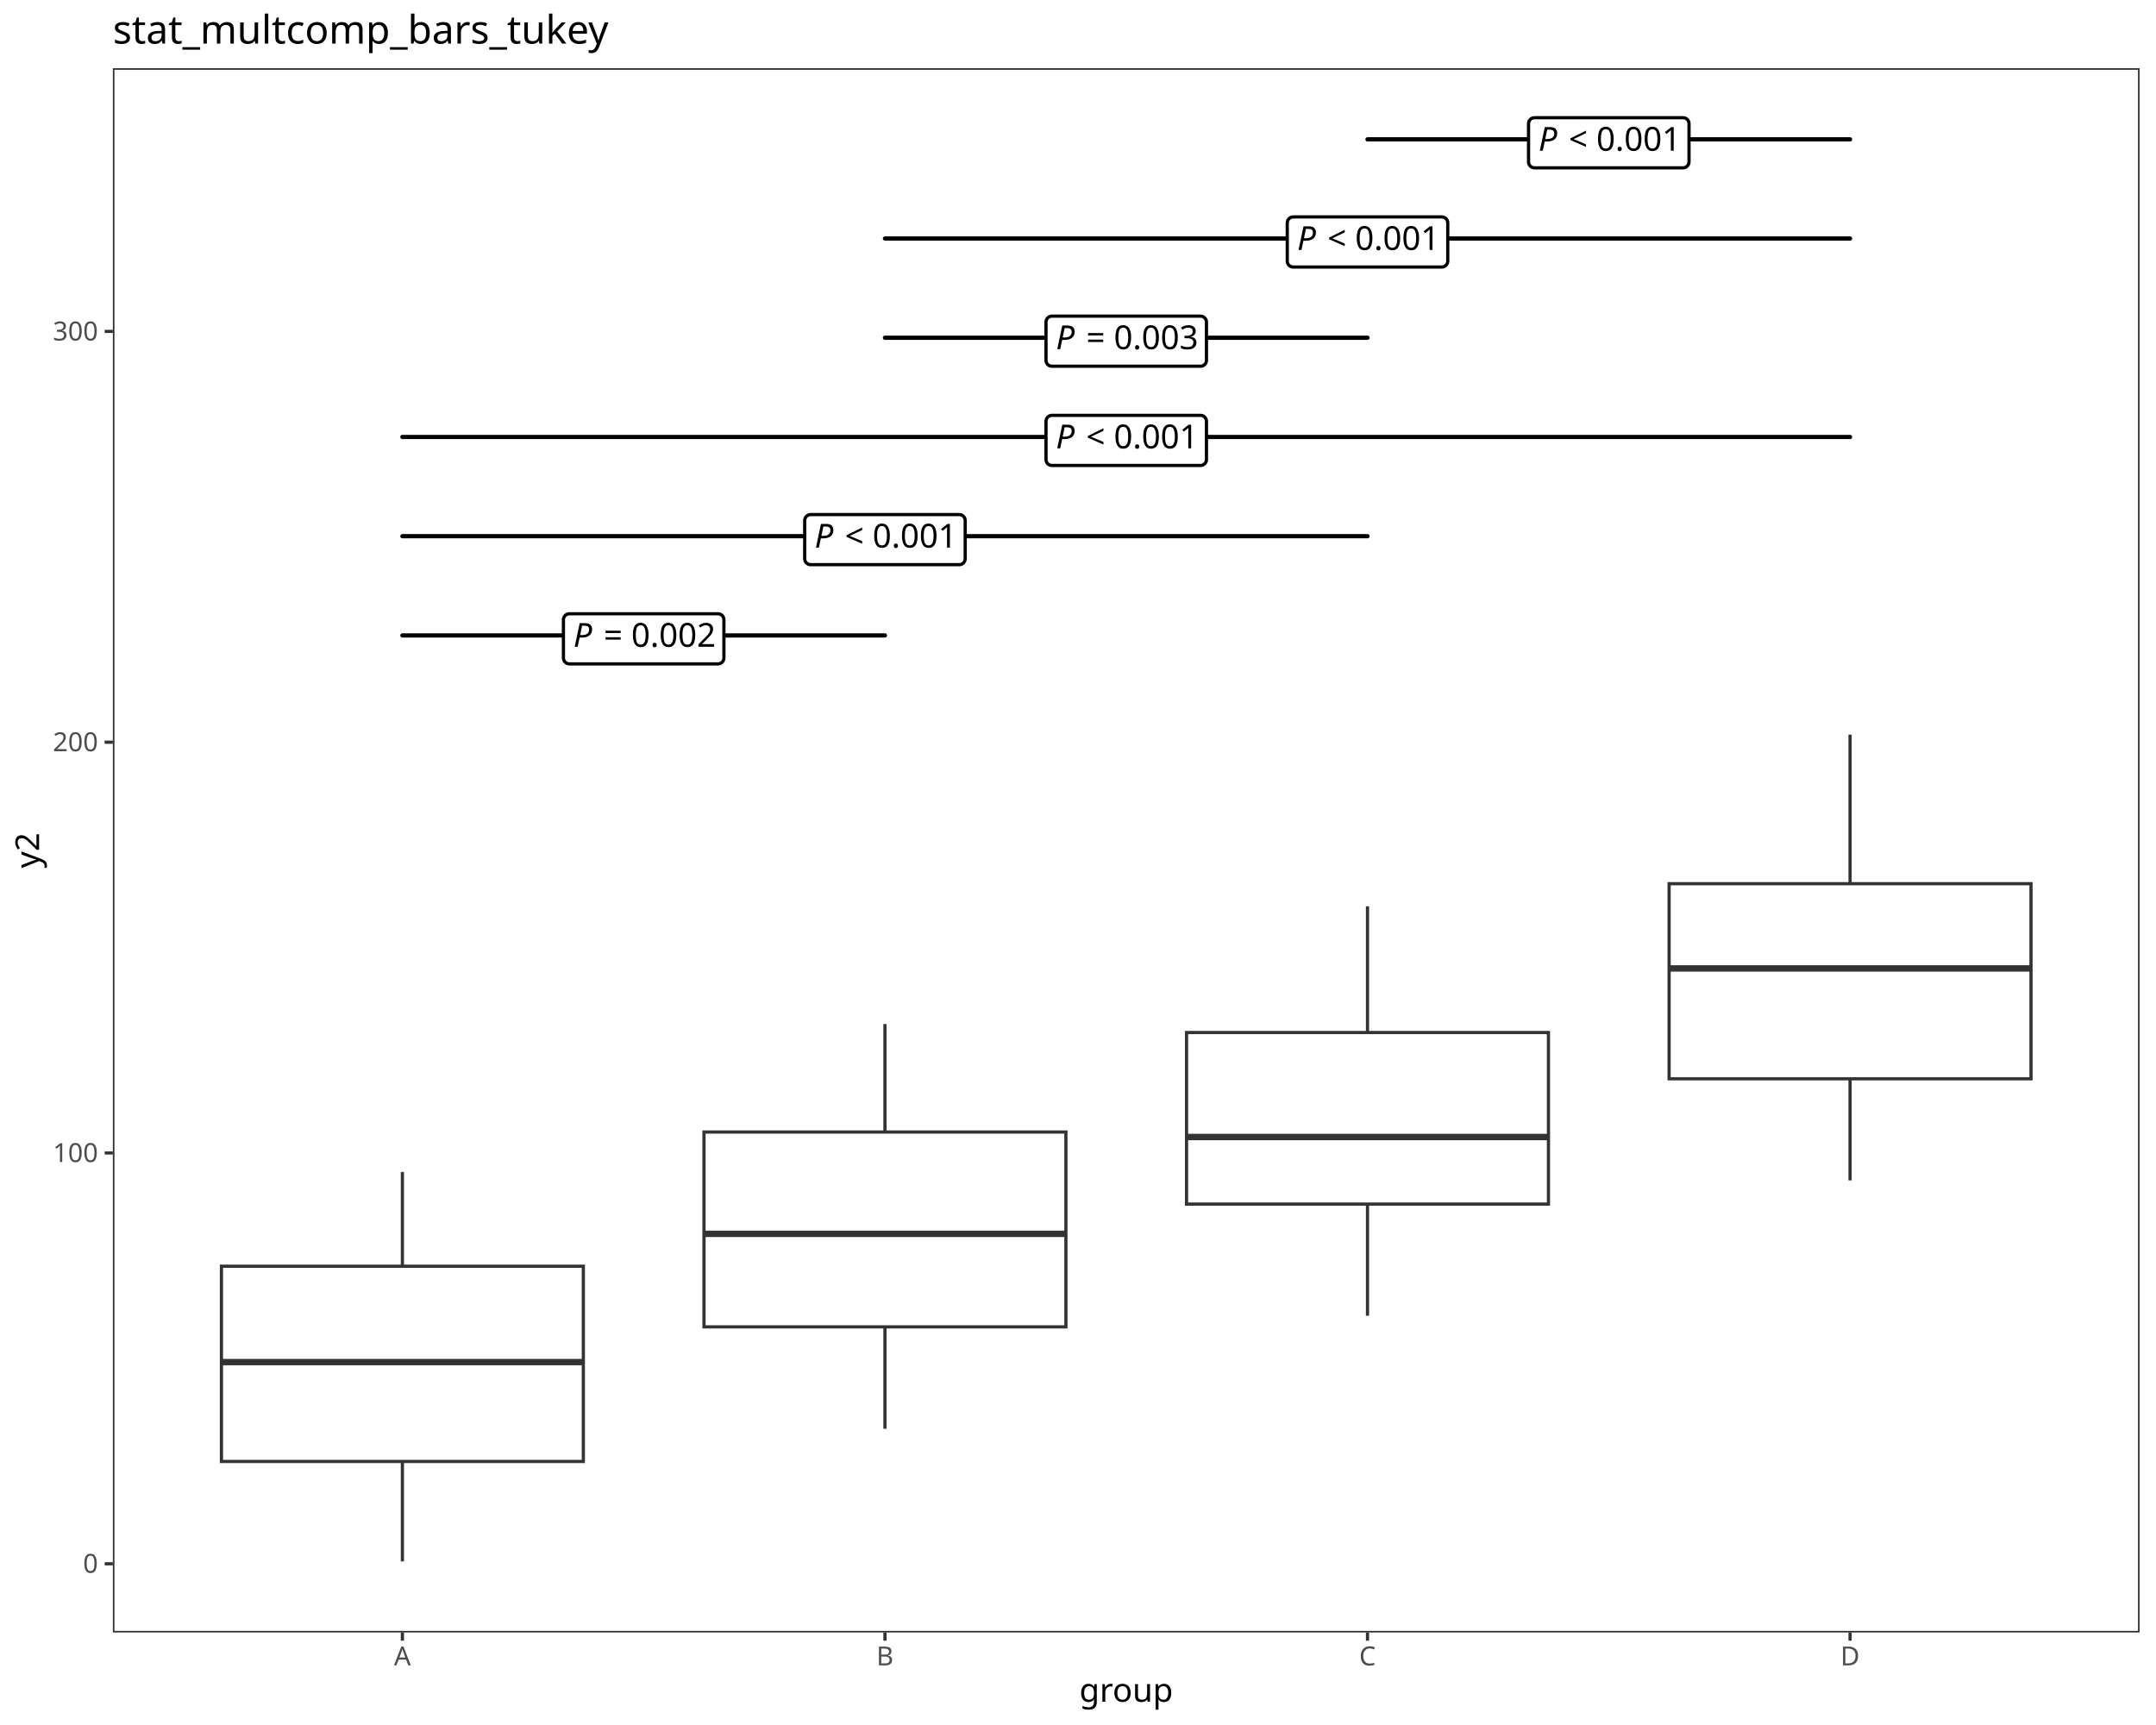
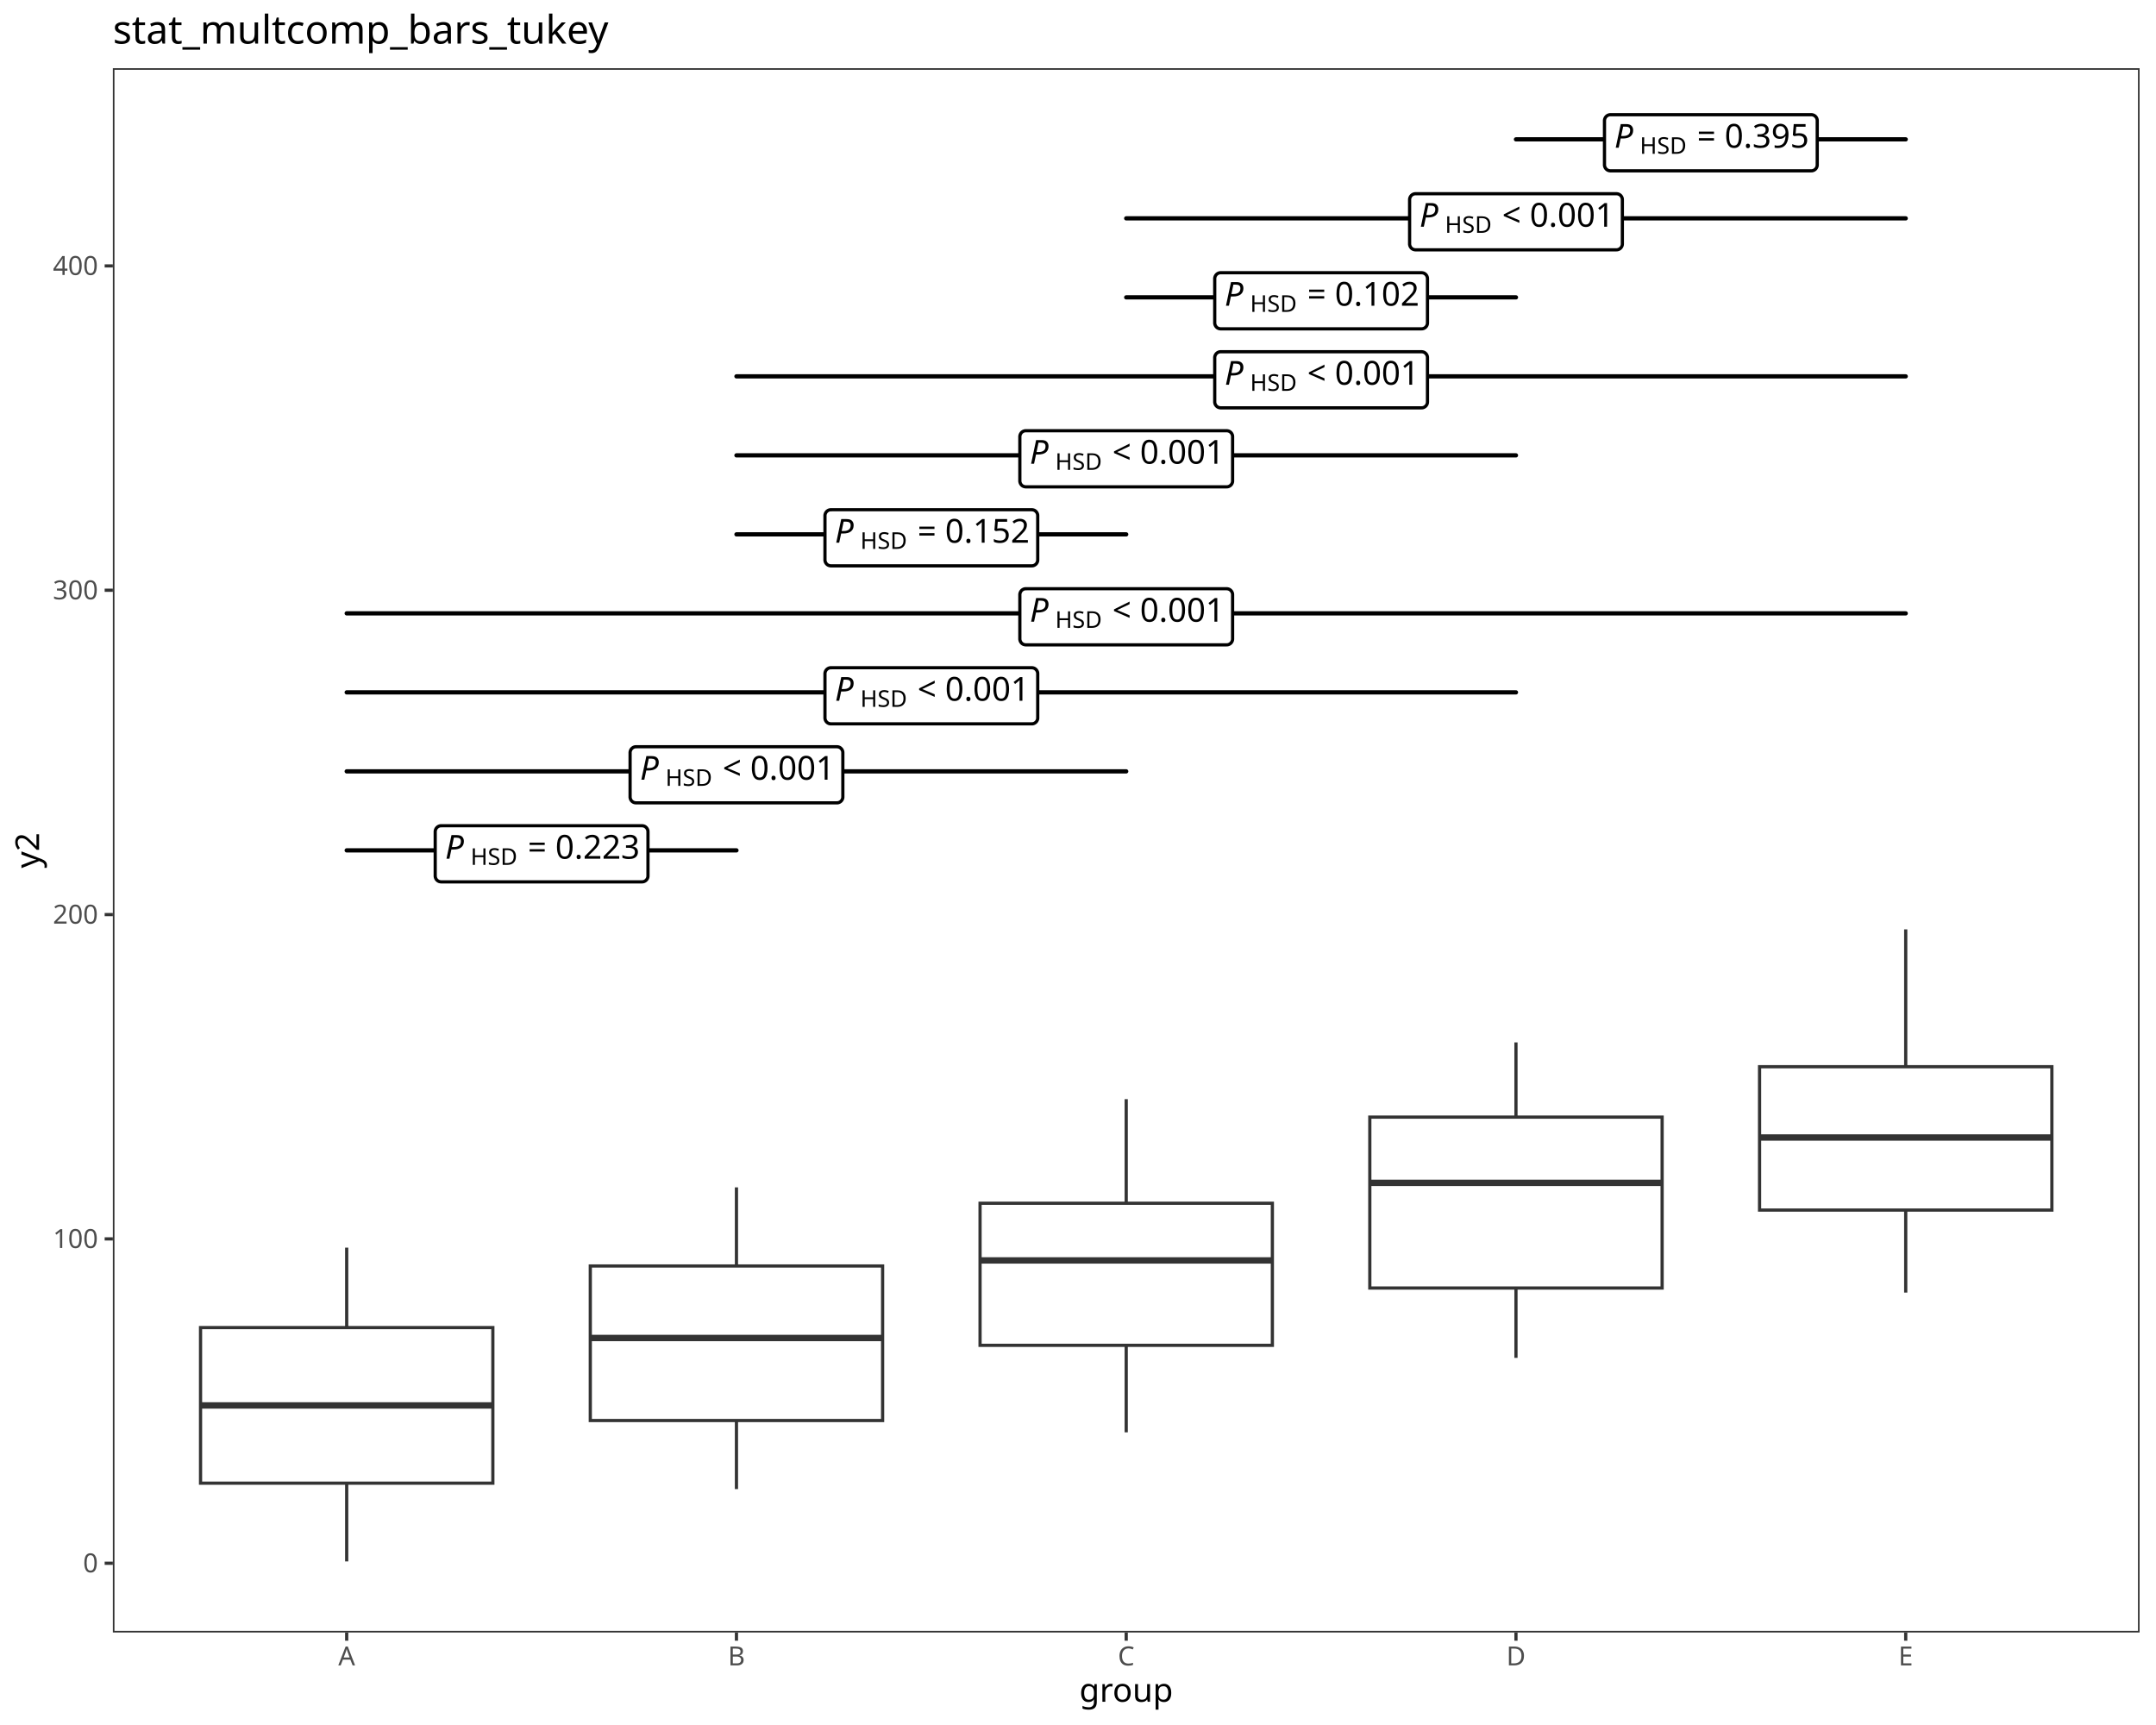
<svg xmlns="http://www.w3.org/2000/svg" class="svglite" data-engine-version="2.0" width="720.00pt" height="576.00pt" viewBox="0 0 720.00 576.00">
  <defs>
    <style type="text/css">
    .svglite line, .svglite polyline, .svglite polygon, .svglite path, .svglite rect, .svglite circle {
      fill: none;
      stroke: #000000;
      stroke-linecap: round;
      stroke-linejoin: round;
      stroke-miterlimit: 10.00;
    }
  </style>
  </defs>
  <rect width="100%" height="100%" style="stroke: none; fill: #FFFFFF;" />
  <defs>
    <clipPath id="cpMC4wMHw3MjAuMDB8MC4wMHw1NzYuMDA=">
      <rect x="0.00" y="0.00" width="720.00" height="576.00" />
    </clipPath>
  </defs>
  <g clip-path="url(#cpMC4wMHw3MjAuMDB8MC4wMHw1NzYuMDA=)">
    <rect x="0.00" y="0.00" width="720.00" height="576.00" style="stroke-width: 1.07; stroke: #FFFFFF; fill: #FFFFFF;" />
  </g>
  <defs>
    <clipPath id="cpMzcuNjl8NzE0LjUyfDIyLjc4fDU0NS4xMQ==">
      <rect x="37.69" y="22.78" width="676.83" height="522.33" />
    </clipPath>
  </defs>
  <g clip-path="url(#cpMzcuNjl8NzE0LjUyfDIyLjc4fDU0NS4xMQ==)">
    <rect x="37.69" y="22.78" width="676.83" height="522.33" style="stroke-width: 1.07; stroke: none; fill: #FFFFFF;" />
-     <line x1="134.38" y1="422.81" x2="134.38" y2="391.33" style="stroke-width: 1.07; stroke: #333333; stroke-linecap: butt;" />
-     <line x1="134.38" y1="488.00" x2="134.38" y2="521.37" style="stroke-width: 1.07; stroke: #333333; stroke-linecap: butt;" />
-     <polygon points="73.95,422.81 73.95,488.00 194.81,488.00 194.81,422.81 73.95,422.81 " style="stroke-width: 1.07; stroke: #333333; stroke-linecap: butt; stroke-linejoin: miter; fill: #FFFFFF;" />
-     <line x1="73.95" y1="454.82" x2="194.81" y2="454.82" style="stroke-width: 2.13; stroke: #333333; stroke-linecap: butt; stroke-linejoin: miter;" />
-     <line x1="295.53" y1="378.00" x2="295.53" y2="341.94" style="stroke-width: 1.07; stroke: #333333; stroke-linecap: butt;" />
-     <line x1="295.53" y1="443.06" x2="295.53" y2="477.08" style="stroke-width: 1.07; stroke: #333333; stroke-linecap: butt;" />
-     <polygon points="235.10,378.00 235.10,443.06 355.96,443.06 355.96,378.00 235.10,378.00 " style="stroke-width: 1.07; stroke: #333333; stroke-linecap: butt; stroke-linejoin: miter; fill: #FFFFFF;" />
-     <line x1="235.10" y1="412.00" x2="355.96" y2="412.00" style="stroke-width: 2.13; stroke: #333333; stroke-linecap: butt; stroke-linejoin: miter;" />
-     <line x1="456.68" y1="344.77" x2="456.68" y2="302.63" style="stroke-width: 1.07; stroke: #333333; stroke-linecap: butt;" />
-     <line x1="456.68" y1="402.06" x2="456.68" y2="439.35" style="stroke-width: 1.07; stroke: #333333; stroke-linecap: butt;" />
-     <polygon points="396.25,344.77 396.25,402.06 517.11,402.06 517.11,344.77 396.25,344.77 " style="stroke-width: 1.07; stroke: #333333; stroke-linecap: butt; stroke-linejoin: miter; fill: #FFFFFF;" />
-     <line x1="396.25" y1="379.66" x2="517.11" y2="379.66" style="stroke-width: 2.13; stroke: #333333; stroke-linecap: butt; stroke-linejoin: miter;" />
-     <line x1="617.83" y1="295.08" x2="617.83" y2="245.30" style="stroke-width: 1.07; stroke: #333333; stroke-linecap: butt;" />
-     <line x1="617.83" y1="360.22" x2="617.83" y2="394.15" style="stroke-width: 1.07; stroke: #333333; stroke-linecap: butt;" />
-     <polygon points="557.40,295.08 557.40,360.22 678.26,360.22 678.26,295.08 557.40,295.08 " style="stroke-width: 1.07; stroke: #333333; stroke-linecap: butt; stroke-linejoin: miter; fill: #FFFFFF;" />
-     <line x1="557.40" y1="323.37" x2="678.26" y2="323.37" style="stroke-width: 2.13; stroke: #333333; stroke-linecap: butt; stroke-linejoin: miter;" />
-     <line x1="134.38" y1="212.17" x2="295.53" y2="212.17" style="stroke-width: 1.42;" />
-     <polygon points="190.14,221.68 239.76,221.68 239.68,221.68 240.00,221.67 240.32,221.60 240.62,221.49 240.89,221.33 241.14,221.13 241.35,220.89 241.52,220.62 241.65,220.32 241.72,220.01 241.75,219.69 241.75,219.69 241.75,206.94 241.75,206.94 241.72,206.62 241.65,206.31 241.52,206.01 241.35,205.74 241.14,205.50 240.89,205.30 240.62,205.14 240.32,205.03 240.00,204.96 239.76,204.95 190.14,204.95 190.38,204.96 190.06,204.95 189.75,204.99 189.44,205.08 189.15,205.22 188.89,205.40 188.66,205.62 188.46,205.87 188.32,206.16 188.21,206.46 188.16,206.78 188.16,206.94 188.16,219.69 188.16,219.53 188.16,219.85 188.21,220.17 188.32,220.47 188.46,220.76 188.66,221.01 188.89,221.23 189.15,221.41 189.44,221.55 189.75,221.64 190.06,221.68 " style="stroke-width: 1.07; fill: #FFFFFF;" />
-     <text x="191.47" y="215.97" style="font-size: 11.04px; font-style: italic; font-family: sans;" textLength="7.37px" lengthAdjust="spacingAndGlyphs">P</text>
-     <text x="198.83" y="215.97" style="font-size: 11.04px; font-family: sans;" textLength="2.76px" lengthAdjust="spacingAndGlyphs"> </text>
-     <text x="201.60" y="215.97" style="font-size: 11.04px; font-family: sans;" textLength="6.45px" lengthAdjust="spacingAndGlyphs">=</text>
-     <text x="208.05" y="215.97" style="font-size: 11.04px; font-family: sans;" textLength="2.76px" lengthAdjust="spacingAndGlyphs"> </text>
-     <text x="210.81" y="215.97" style="font-size: 11.04px; font-family: sans;" textLength="27.63px" lengthAdjust="spacingAndGlyphs">0.002</text>
-     <line x1="134.38" y1="179.04" x2="456.68" y2="179.04" style="stroke-width: 1.42;" />
-     <polygon points="270.72,188.55 320.34,188.55 320.26,188.55 320.58,188.54 320.89,188.47 321.19,188.36 321.47,188.20 321.72,188.00 321.93,187.76 322.10,187.49 322.22,187.19 322.30,186.88 322.33,186.57 322.33,186.57 322.33,173.81 322.33,173.81 322.30,173.49 322.22,173.18 322.10,172.88 321.93,172.61 321.72,172.37 321.47,172.17 321.19,172.01 320.89,171.90 320.58,171.83 320.34,171.82 270.72,171.82 270.96,171.83 270.64,171.82 270.32,171.86 270.01,171.95 269.73,172.09 269.46,172.27 269.23,172.49 269.04,172.75 268.89,173.03 268.79,173.33 268.74,173.65 268.73,173.81 268.73,186.57 268.74,186.41 268.74,186.72 268.79,187.04 268.89,187.34 269.04,187.63 269.23,187.88 269.46,188.10 269.73,188.29 270.01,188.42 270.32,188.51 270.64,188.55 " style="stroke-width: 1.07; fill: #FFFFFF;" />
-     <text x="272.04" y="182.84" style="font-size: 11.04px; font-style: italic; font-family: sans;" textLength="7.37px" lengthAdjust="spacingAndGlyphs">P</text>
-     <text x="279.41" y="182.84" style="font-size: 11.04px; font-family: sans;" textLength="2.76px" lengthAdjust="spacingAndGlyphs"> </text>
-     <text x="282.17" y="182.84" style="font-size: 11.04px; font-family: sans;" textLength="6.45px" lengthAdjust="spacingAndGlyphs">&lt;</text>
-     <text x="288.62" y="182.84" style="font-size: 11.04px; font-family: sans;" textLength="2.76px" lengthAdjust="spacingAndGlyphs"> </text>
-     <text x="291.39" y="182.84" style="font-size: 11.04px; font-family: sans;" textLength="27.63px" lengthAdjust="spacingAndGlyphs">0.001</text>
-     <line x1="134.38" y1="145.91" x2="617.83" y2="145.91" style="stroke-width: 1.42;" />
-     <polygon points="351.29,155.42 400.91,155.42 400.83,155.42 401.15,155.41 401.47,155.35 401.77,155.23 402.04,155.07 402.29,154.87 402.50,154.63 402.67,154.36 402.80,154.07 402.88,153.76 402.90,153.44 402.90,153.44 402.90,140.68 402.90,140.68 402.88,140.36 402.80,140.05 402.67,139.76 402.50,139.49 402.29,139.25 402.04,139.04 401.77,138.88 401.47,138.77 401.15,138.71 400.91,138.69 351.29,138.69 351.53,138.71 351.21,138.69 350.90,138.73 350.59,138.82 350.30,138.96 350.04,139.14 349.81,139.36 349.62,139.62 349.47,139.90 349.37,140.20 349.31,140.52 349.31,140.68 349.31,153.44 349.31,153.28 349.31,153.60 349.37,153.91 349.47,154.22 349.62,154.50 349.81,154.75 350.04,154.98 350.30,155.16 350.59,155.29 350.90,155.38 351.21,155.42 " style="stroke-width: 1.07; fill: #FFFFFF;" />
-     <text x="352.62" y="149.71" style="font-size: 11.04px; font-style: italic; font-family: sans;" textLength="7.37px" lengthAdjust="spacingAndGlyphs">P</text>
-     <text x="359.99" y="149.71" style="font-size: 11.04px; font-family: sans;" textLength="2.76px" lengthAdjust="spacingAndGlyphs"> </text>
-     <text x="362.75" y="149.71" style="font-size: 11.04px; font-family: sans;" textLength="6.45px" lengthAdjust="spacingAndGlyphs">&lt;</text>
-     <text x="369.20" y="149.71" style="font-size: 11.04px; font-family: sans;" textLength="2.76px" lengthAdjust="spacingAndGlyphs"> </text>
-     <text x="371.96" y="149.71" style="font-size: 11.04px; font-family: sans;" textLength="27.63px" lengthAdjust="spacingAndGlyphs">0.001</text>
-     <line x1="295.53" y1="112.78" x2="456.68" y2="112.78" style="stroke-width: 1.42;" />
-     <polygon points="351.29,122.29 400.91,122.29 400.83,122.29 401.15,122.28 401.47,122.22 401.77,122.10 402.04,121.94 402.29,121.74 402.50,121.50 402.67,121.23 402.80,120.94 402.88,120.63 402.90,120.31 402.90,120.31 402.90,107.55 402.90,107.55 402.88,107.23 402.80,106.92 402.67,106.63 402.50,106.36 402.29,106.12 402.04,105.91 401.77,105.75 401.47,105.64 401.15,105.58 400.91,105.56 351.29,105.56 351.53,105.58 351.21,105.56 350.90,105.60 350.59,105.69 350.30,105.83 350.04,106.01 349.81,106.23 349.62,106.49 349.47,106.77 349.37,107.07 349.31,107.39 349.31,107.55 349.31,120.31 349.31,120.15 349.31,120.47 349.37,120.78 349.47,121.09 349.62,121.37 349.81,121.63 350.04,121.85 350.30,122.03 350.59,122.17 350.90,122.25 351.21,122.29 " style="stroke-width: 1.07; fill: #FFFFFF;" />
-     <text x="352.62" y="116.59" style="font-size: 11.04px; font-style: italic; font-family: sans;" textLength="7.37px" lengthAdjust="spacingAndGlyphs">P</text>
-     <text x="359.99" y="116.59" style="font-size: 11.04px; font-family: sans;" textLength="2.76px" lengthAdjust="spacingAndGlyphs"> </text>
-     <text x="362.75" y="116.59" style="font-size: 11.04px; font-family: sans;" textLength="6.45px" lengthAdjust="spacingAndGlyphs">=</text>
-     <text x="369.20" y="116.59" style="font-size: 11.04px; font-family: sans;" textLength="2.76px" lengthAdjust="spacingAndGlyphs"> </text>
-     <text x="371.96" y="116.59" style="font-size: 11.04px; font-family: sans;" textLength="27.63px" lengthAdjust="spacingAndGlyphs">0.003</text>
-     <line x1="295.53" y1="79.65" x2="617.83" y2="79.65" style="stroke-width: 1.42;" />
-     <polygon points="431.87,89.17 481.49,89.17 481.41,89.16 481.73,89.15 482.04,89.09 482.34,88.97 482.62,88.81 482.87,88.61 483.08,88.37 483.25,88.10 483.37,87.81 483.45,87.50 483.48,87.18 483.48,87.18 483.48,74.42 483.48,74.42 483.45,74.10 483.37,73.79 483.25,73.50 483.08,73.23 482.87,72.99 482.62,72.79 482.34,72.63 482.04,72.51 481.73,72.45 481.49,72.43 431.87,72.43 432.11,72.45 431.79,72.44 431.47,72.47 431.17,72.56 430.88,72.70 430.61,72.88 430.38,73.10 430.19,73.36 430.04,73.64 429.94,73.95 429.89,74.26 429.88,74.42 429.88,87.18 429.89,87.02 429.89,87.34 429.94,87.65 430.04,87.96 430.19,88.24 430.38,88.50 430.61,88.72 430.88,88.90 431.17,89.04 431.47,89.13 431.79,89.16 " style="stroke-width: 1.07; fill: #FFFFFF;" />
-     <text x="433.19" y="83.46" style="font-size: 11.04px; font-style: italic; font-family: sans;" textLength="7.37px" lengthAdjust="spacingAndGlyphs">P</text>
-     <text x="440.56" y="83.46" style="font-size: 11.04px; font-family: sans;" textLength="2.76px" lengthAdjust="spacingAndGlyphs"> </text>
-     <text x="443.32" y="83.46" style="font-size: 11.04px; font-family: sans;" textLength="6.45px" lengthAdjust="spacingAndGlyphs">&lt;</text>
-     <text x="449.77" y="83.46" style="font-size: 11.04px; font-family: sans;" textLength="2.76px" lengthAdjust="spacingAndGlyphs"> </text>
-     <text x="452.54" y="83.46" style="font-size: 11.04px; font-family: sans;" textLength="27.63px" lengthAdjust="spacingAndGlyphs">0.001</text>
-     <line x1="456.68" y1="46.53" x2="617.83" y2="46.53" style="stroke-width: 1.42;" />
-     <polygon points="512.45,56.04 562.06,56.04 561.98,56.04 562.30,56.02 562.62,55.96 562.92,55.85 563.19,55.69 563.44,55.48 563.65,55.24 563.82,54.97 563.95,54.68 564.03,54.37 564.05,54.05 564.05,54.05 564.05,41.29 564.05,41.29 564.03,40.97 563.95,40.66 563.82,40.37 563.65,40.10 563.44,39.86 563.19,39.66 562.92,39.50 562.62,39.38 562.30,39.32 562.06,39.31 512.45,39.31 512.68,39.32 512.37,39.31 512.05,39.35 511.74,39.43 511.45,39.57 511.19,39.75 510.96,39.98 510.77,40.23 510.62,40.51 510.52,40.82 510.46,41.13 510.46,41.29 510.46,54.05 510.46,53.89 510.46,54.21 510.52,54.53 510.62,54.83 510.77,55.11 510.96,55.37 511.19,55.59 511.45,55.77 511.74,55.91 512.05,56.00 512.37,56.04 " style="stroke-width: 1.07; fill: #FFFFFF;" />
-     <text x="513.77" y="50.33" style="font-size: 11.04px; font-style: italic; font-family: sans;" textLength="7.37px" lengthAdjust="spacingAndGlyphs">P</text>
-     <text x="521.14" y="50.33" style="font-size: 11.04px; font-family: sans;" textLength="2.76px" lengthAdjust="spacingAndGlyphs"> </text>
-     <text x="523.90" y="50.33" style="font-size: 11.04px; font-family: sans;" textLength="6.45px" lengthAdjust="spacingAndGlyphs">&lt;</text>
-     <text x="530.35" y="50.33" style="font-size: 11.04px; font-family: sans;" textLength="2.76px" lengthAdjust="spacingAndGlyphs"> </text>
-     <text x="533.11" y="50.33" style="font-size: 11.04px; font-family: sans;" textLength="27.63px" lengthAdjust="spacingAndGlyphs">0.001</text>
+     <line x1="115.78" y1="443.30" x2="115.78" y2="416.60" style="stroke-width: 1.07; stroke: #333333; stroke-linecap: butt;" />
+     <line x1="115.78" y1="495.25" x2="115.78" y2="521.37" style="stroke-width: 1.07; stroke: #333333; stroke-linecap: butt;" />
+     <polygon points="66.97,443.30 66.97,495.25 164.59,495.25 164.59,443.30 66.97,443.30 " style="stroke-width: 1.07; stroke: #333333; stroke-linecap: butt; stroke-linejoin: miter; fill: #FFFFFF;" />
+     <line x1="66.97" y1="469.29" x2="164.59" y2="469.29" style="stroke-width: 2.13; stroke: #333333; stroke-linecap: butt; stroke-linejoin: miter;" />
+     <line x1="245.94" y1="422.73" x2="245.94" y2="396.48" style="stroke-width: 1.07; stroke: #333333; stroke-linecap: butt;" />
+     <line x1="245.94" y1="474.33" x2="245.94" y2="497.23" style="stroke-width: 1.07; stroke: #333333; stroke-linecap: butt;" />
+     <polygon points="197.13,422.73 197.13,474.33 294.75,474.33 294.75,422.73 197.13,422.73 " style="stroke-width: 1.07; stroke: #333333; stroke-linecap: butt; stroke-linejoin: miter; fill: #FFFFFF;" />
+     <line x1="197.13" y1="446.77" x2="294.75" y2="446.77" style="stroke-width: 2.13; stroke: #333333; stroke-linecap: butt; stroke-linejoin: miter;" />
+     <line x1="376.10" y1="401.78" x2="376.10" y2="367.02" style="stroke-width: 1.07; stroke: #333333; stroke-linecap: butt;" />
+     <line x1="376.10" y1="449.22" x2="376.10" y2="478.27" style="stroke-width: 1.07; stroke: #333333; stroke-linecap: butt;" />
+     <polygon points="327.29,401.78 327.29,449.22 424.91,449.22 424.91,401.78 327.29,401.78 " style="stroke-width: 1.07; stroke: #333333; stroke-linecap: butt; stroke-linejoin: miter; fill: #FFFFFF;" />
+     <line x1="327.29" y1="420.87" x2="424.91" y2="420.87" style="stroke-width: 2.13; stroke: #333333; stroke-linecap: butt; stroke-linejoin: miter;" />
+     <line x1="506.26" y1="373.02" x2="506.26" y2="348.07" style="stroke-width: 1.07; stroke: #333333; stroke-linecap: butt;" />
+     <line x1="506.26" y1="430.09" x2="506.26" y2="453.41" style="stroke-width: 1.07; stroke: #333333; stroke-linecap: butt;" />
+     <polygon points="457.45,373.02 457.45,430.09 555.07,430.09 555.07,373.02 457.45,373.02 " style="stroke-width: 1.07; stroke: #333333; stroke-linecap: butt; stroke-linejoin: miter; fill: #FFFFFF;" />
+     <line x1="457.45" y1="394.97" x2="555.07" y2="394.97" style="stroke-width: 2.13; stroke: #333333; stroke-linecap: butt; stroke-linejoin: miter;" />
+     <line x1="636.42" y1="356.19" x2="636.42" y2="310.33" style="stroke-width: 1.07; stroke: #333333; stroke-linecap: butt;" />
+     <line x1="636.42" y1="404.06" x2="636.42" y2="431.61" style="stroke-width: 1.07; stroke: #333333; stroke-linecap: butt;" />
+     <polygon points="587.61,356.19 587.61,404.06 685.23,404.06 685.23,356.19 587.61,356.19 " style="stroke-width: 1.07; stroke: #333333; stroke-linecap: butt; stroke-linejoin: miter; fill: #FFFFFF;" />
+     <line x1="587.61" y1="379.83" x2="685.23" y2="379.83" style="stroke-width: 2.13; stroke: #333333; stroke-linecap: butt; stroke-linejoin: miter;" />
+     <line x1="115.78" y1="283.95" x2="245.94" y2="283.95" style="stroke-width: 1.42;" />
+     <polygon points="147.32,294.47 214.40,294.47 214.32,294.46 214.64,294.45 214.96,294.39 215.26,294.27 215.53,294.11 215.78,293.91 215.99,293.67 216.16,293.40 216.29,293.11 216.37,292.80 216.39,292.48 216.39,292.48 216.39,277.71 216.39,277.71 216.37,277.39 216.29,277.08 216.16,276.79 215.99,276.52 215.78,276.28 215.53,276.07 215.26,275.91 214.96,275.80 214.64,275.74 214.40,275.72 147.32,275.72 147.56,275.74 147.24,275.72 146.93,275.76 146.62,275.85 146.33,275.99 146.07,276.17 145.84,276.39 145.64,276.65 145.50,276.93 145.40,277.23 145.34,277.55 145.34,277.71 145.34,292.48 145.34,292.32 145.34,292.64 145.40,292.95 145.50,293.26 145.64,293.54 145.84,293.80 146.07,294.02 146.33,294.20 146.62,294.34 146.93,294.42 147.24,294.46 " style="stroke-width: 1.07; fill: #FFFFFF;" />
+     <text x="148.65" y="286.74" style="font-size: 11.04px; font-style: italic; font-family: sans;" textLength="7.37px" lengthAdjust="spacingAndGlyphs">P</text>
+     <text x="157.15" y="288.79" style="font-size: 7.73px; font-family: sans;" textLength="16.32px" lengthAdjust="spacingAndGlyphs">HSD</text>
+     <text x="173.48" y="286.74" style="font-size: 11.04px; font-family: sans;" textLength="2.76px" lengthAdjust="spacingAndGlyphs"> </text>
+     <text x="176.24" y="286.74" style="font-size: 11.04px; font-family: sans;" textLength="6.45px" lengthAdjust="spacingAndGlyphs">=</text>
+     <text x="182.69" y="286.74" style="font-size: 11.04px; font-family: sans;" textLength="2.76px" lengthAdjust="spacingAndGlyphs"> </text>
+     <text x="185.45" y="286.74" style="font-size: 11.04px; font-family: sans;" textLength="27.63px" lengthAdjust="spacingAndGlyphs">0.223</text>
+     <line x1="115.78" y1="257.57" x2="376.10" y2="257.57" style="stroke-width: 1.42;" />
+     <polygon points="212.40,268.08 279.48,268.08 279.40,268.08 279.72,268.07 280.04,268.01 280.34,267.89 280.61,267.73 280.86,267.53 281.07,267.29 281.24,267.02 281.37,266.73 281.45,266.42 281.47,266.10 281.47,266.10 281.47,251.33 281.47,251.33 281.45,251.01 281.37,250.70 281.24,250.41 281.07,250.14 280.86,249.90 280.61,249.69 280.34,249.53 280.04,249.42 279.72,249.36 279.48,249.34 212.40,249.34 212.64,249.36 212.32,249.34 212.01,249.38 211.70,249.47 211.41,249.61 211.15,249.79 210.92,250.01 210.72,250.27 210.58,250.55 210.48,250.85 210.42,251.17 210.42,251.33 210.42,266.10 210.42,265.94 210.42,266.26 210.48,266.57 210.58,266.88 210.72,267.16 210.92,267.42 211.15,267.64 211.41,267.82 211.70,267.96 212.01,268.04 212.32,268.08 " style="stroke-width: 1.07; fill: #FFFFFF;" />
+     <text x="213.73" y="260.36" style="font-size: 11.04px; font-style: italic; font-family: sans;" textLength="7.37px" lengthAdjust="spacingAndGlyphs">P</text>
+     <text x="222.23" y="262.41" style="font-size: 7.73px; font-family: sans;" textLength="16.32px" lengthAdjust="spacingAndGlyphs">HSD</text>
+     <text x="238.56" y="260.36" style="font-size: 11.04px; font-family: sans;" textLength="2.76px" lengthAdjust="spacingAndGlyphs"> </text>
+     <text x="241.32" y="260.36" style="font-size: 11.04px; font-family: sans;" textLength="6.45px" lengthAdjust="spacingAndGlyphs">&lt;</text>
+     <text x="247.77" y="260.36" style="font-size: 11.04px; font-family: sans;" textLength="2.76px" lengthAdjust="spacingAndGlyphs"> </text>
+     <text x="250.53" y="260.36" style="font-size: 11.04px; font-family: sans;" textLength="27.63px" lengthAdjust="spacingAndGlyphs">0.001</text>
+     <line x1="115.78" y1="231.19" x2="506.26" y2="231.19" style="stroke-width: 1.42;" />
+     <polygon points="277.48,241.70 344.56,241.70 344.48,241.70 344.80,241.69 345.12,241.63 345.42,241.51 345.69,241.35 345.94,241.15 346.15,240.91 346.32,240.64 346.45,240.35 346.53,240.04 346.55,239.72 346.55,239.72 346.55,224.95 346.55,224.95 346.53,224.63 346.45,224.32 346.32,224.03 346.15,223.76 345.94,223.52 345.69,223.31 345.42,223.15 345.12,223.04 344.80,222.98 344.56,222.96 277.48,222.96 277.72,222.98 277.40,222.96 277.09,223.00 276.78,223.09 276.49,223.23 276.23,223.41 276.00,223.63 275.81,223.89 275.66,224.17 275.56,224.47 275.50,224.79 275.50,224.95 275.50,239.72 275.50,239.56 275.50,239.88 275.56,240.19 275.66,240.50 275.81,240.78 276.00,241.04 276.23,241.26 276.49,241.44 276.78,241.58 277.09,241.66 277.40,241.70 " style="stroke-width: 1.07; fill: #FFFFFF;" />
+     <text x="278.81" y="233.98" style="font-size: 11.04px; font-style: italic; font-family: sans;" textLength="7.37px" lengthAdjust="spacingAndGlyphs">P</text>
+     <text x="287.31" y="236.03" style="font-size: 7.73px; font-family: sans;" textLength="16.32px" lengthAdjust="spacingAndGlyphs">HSD</text>
+     <text x="303.64" y="233.98" style="font-size: 11.04px; font-family: sans;" textLength="2.76px" lengthAdjust="spacingAndGlyphs"> </text>
+     <text x="306.40" y="233.98" style="font-size: 11.04px; font-family: sans;" textLength="6.45px" lengthAdjust="spacingAndGlyphs">&lt;</text>
+     <text x="312.85" y="233.98" style="font-size: 11.04px; font-family: sans;" textLength="2.76px" lengthAdjust="spacingAndGlyphs"> </text>
+     <text x="315.61" y="233.98" style="font-size: 11.04px; font-family: sans;" textLength="27.63px" lengthAdjust="spacingAndGlyphs">0.001</text>
+     <line x1="115.78" y1="204.81" x2="636.42" y2="204.81" style="stroke-width: 1.42;" />
+     <polygon points="342.56,215.32 409.64,215.32 409.56,215.32 409.88,215.31 410.20,215.25 410.50,215.13 410.77,214.97 411.02,214.77 411.23,214.53 411.40,214.26 411.53,213.97 411.61,213.66 411.63,213.34 411.63,213.34 411.63,198.57 411.63,198.57 411.61,198.25 411.53,197.94 411.40,197.65 411.23,197.38 411.02,197.14 410.77,196.93 410.50,196.77 410.20,196.66 409.88,196.60 409.64,196.58 342.56,196.58 342.80,196.60 342.48,196.58 342.17,196.62 341.86,196.71 341.57,196.85 341.31,197.03 341.08,197.25 340.89,197.51 340.74,197.79 340.64,198.09 340.58,198.41 340.58,198.57 340.58,213.34 340.58,213.18 340.58,213.50 340.64,213.81 340.74,214.12 340.89,214.40 341.08,214.65 341.31,214.88 341.57,215.06 341.86,215.20 342.17,215.28 342.48,215.32 " style="stroke-width: 1.07; fill: #FFFFFF;" />
+     <text x="343.89" y="207.60" style="font-size: 11.04px; font-style: italic; font-family: sans;" textLength="7.37px" lengthAdjust="spacingAndGlyphs">P</text>
+     <text x="352.39" y="209.65" style="font-size: 7.73px; font-family: sans;" textLength="16.32px" lengthAdjust="spacingAndGlyphs">HSD</text>
+     <text x="368.72" y="207.60" style="font-size: 11.04px; font-family: sans;" textLength="2.76px" lengthAdjust="spacingAndGlyphs"> </text>
+     <text x="371.48" y="207.60" style="font-size: 11.04px; font-family: sans;" textLength="6.45px" lengthAdjust="spacingAndGlyphs">&lt;</text>
+     <text x="377.93" y="207.60" style="font-size: 11.04px; font-family: sans;" textLength="2.76px" lengthAdjust="spacingAndGlyphs"> </text>
+     <text x="380.69" y="207.60" style="font-size: 11.04px; font-family: sans;" textLength="27.63px" lengthAdjust="spacingAndGlyphs">0.001</text>
+     <line x1="245.94" y1="178.43" x2="376.10" y2="178.43" style="stroke-width: 1.42;" />
+     <polygon points="277.48,188.94 344.56,188.94 344.48,188.94 344.80,188.93 345.12,188.87 345.42,188.75 345.69,188.59 345.94,188.39 346.15,188.15 346.32,187.88 346.45,187.59 346.53,187.28 346.55,186.96 346.55,186.96 346.55,172.19 346.55,172.19 346.53,171.87 346.45,171.56 346.32,171.27 346.15,171.00 345.94,170.76 345.69,170.55 345.42,170.39 345.12,170.28 344.80,170.22 344.56,170.20 277.48,170.20 277.72,170.22 277.40,170.20 277.09,170.24 276.78,170.33 276.49,170.47 276.23,170.65 276.00,170.87 275.81,171.13 275.66,171.41 275.56,171.71 275.50,172.03 275.50,172.19 275.50,186.96 275.50,186.80 275.50,187.12 275.56,187.43 275.66,187.74 275.81,188.02 276.00,188.27 276.23,188.50 276.49,188.68 276.78,188.81 277.09,188.90 277.40,188.94 " style="stroke-width: 1.07; fill: #FFFFFF;" />
+     <text x="278.81" y="181.22" style="font-size: 11.04px; font-style: italic; font-family: sans;" textLength="7.37px" lengthAdjust="spacingAndGlyphs">P</text>
+     <text x="287.31" y="183.27" style="font-size: 7.73px; font-family: sans;" textLength="16.32px" lengthAdjust="spacingAndGlyphs">HSD</text>
+     <text x="303.64" y="181.22" style="font-size: 11.04px; font-family: sans;" textLength="2.76px" lengthAdjust="spacingAndGlyphs"> </text>
+     <text x="306.40" y="181.22" style="font-size: 11.04px; font-family: sans;" textLength="6.45px" lengthAdjust="spacingAndGlyphs">=</text>
+     <text x="312.85" y="181.22" style="font-size: 11.04px; font-family: sans;" textLength="2.76px" lengthAdjust="spacingAndGlyphs"> </text>
+     <text x="315.61" y="181.22" style="font-size: 11.04px; font-family: sans;" textLength="27.63px" lengthAdjust="spacingAndGlyphs">0.152</text>
+     <line x1="245.94" y1="152.05" x2="506.26" y2="152.05" style="stroke-width: 1.42;" />
+     <polygon points="342.56,162.56 409.64,162.56 409.56,162.56 409.88,162.55 410.20,162.49 410.50,162.37 410.77,162.21 411.02,162.01 411.23,161.77 411.40,161.50 411.53,161.21 411.61,160.90 411.63,160.58 411.63,160.58 411.63,145.81 411.63,145.81 411.61,145.49 411.53,145.18 411.40,144.89 411.23,144.61 411.02,144.38 410.77,144.17 410.50,144.01 410.20,143.90 409.88,143.84 409.64,143.82 342.56,143.82 342.80,143.84 342.48,143.82 342.17,143.86 341.86,143.95 341.57,144.09 341.31,144.27 341.08,144.49 340.89,144.75 340.74,145.03 340.64,145.33 340.58,145.65 340.58,145.81 340.58,160.58 340.58,160.42 340.58,160.74 340.64,161.05 340.74,161.36 340.89,161.64 341.08,161.89 341.31,162.12 341.57,162.30 341.86,162.43 342.17,162.52 342.48,162.56 " style="stroke-width: 1.07; fill: #FFFFFF;" />
+     <text x="343.89" y="154.84" style="font-size: 11.04px; font-style: italic; font-family: sans;" textLength="7.37px" lengthAdjust="spacingAndGlyphs">P</text>
+     <text x="352.39" y="156.89" style="font-size: 7.73px; font-family: sans;" textLength="16.32px" lengthAdjust="spacingAndGlyphs">HSD</text>
+     <text x="368.72" y="154.84" style="font-size: 11.04px; font-family: sans;" textLength="2.76px" lengthAdjust="spacingAndGlyphs"> </text>
+     <text x="371.48" y="154.84" style="font-size: 11.04px; font-family: sans;" textLength="6.45px" lengthAdjust="spacingAndGlyphs">&lt;</text>
+     <text x="377.93" y="154.84" style="font-size: 11.04px; font-family: sans;" textLength="2.76px" lengthAdjust="spacingAndGlyphs"> </text>
+     <text x="380.69" y="154.84" style="font-size: 11.04px; font-family: sans;" textLength="27.63px" lengthAdjust="spacingAndGlyphs">0.001</text>
+     <line x1="245.94" y1="125.67" x2="636.42" y2="125.67" style="stroke-width: 1.42;" />
+     <polygon points="407.64,136.18 474.72,136.18 474.64,136.18 474.96,136.17 475.28,136.11 475.58,135.99 475.85,135.83 476.10,135.63 476.31,135.39 476.48,135.12 476.61,134.83 476.69,134.52 476.71,134.20 476.71,134.20 476.71,119.43 476.71,119.43 476.69,119.11 476.61,118.80 476.48,118.50 476.31,118.23 476.10,118.00 475.85,117.79 475.58,117.63 475.28,117.52 474.96,117.46 474.72,117.44 407.64,117.44 407.88,117.46 407.56,117.44 407.25,117.48 406.94,117.57 406.65,117.71 406.39,117.89 406.16,118.11 405.97,118.37 405.82,118.65 405.72,118.95 405.66,119.27 405.66,119.43 405.66,134.20 405.66,134.04 405.66,134.36 405.72,134.67 405.82,134.98 405.97,135.26 406.16,135.51 406.39,135.74 406.65,135.92 406.94,136.05 407.25,136.14 407.56,136.18 " style="stroke-width: 1.07; fill: #FFFFFF;" />
+     <text x="408.97" y="128.46" style="font-size: 11.04px; font-style: italic; font-family: sans;" textLength="7.37px" lengthAdjust="spacingAndGlyphs">P</text>
+     <text x="417.47" y="130.51" style="font-size: 7.73px; font-family: sans;" textLength="16.32px" lengthAdjust="spacingAndGlyphs">HSD</text>
+     <text x="433.80" y="128.46" style="font-size: 11.04px; font-family: sans;" textLength="2.76px" lengthAdjust="spacingAndGlyphs"> </text>
+     <text x="436.56" y="128.46" style="font-size: 11.04px; font-family: sans;" textLength="6.45px" lengthAdjust="spacingAndGlyphs">&lt;</text>
+     <text x="443.01" y="128.46" style="font-size: 11.04px; font-family: sans;" textLength="2.76px" lengthAdjust="spacingAndGlyphs"> </text>
+     <text x="445.77" y="128.46" style="font-size: 11.04px; font-family: sans;" textLength="27.63px" lengthAdjust="spacingAndGlyphs">0.001</text>
+     <line x1="376.10" y1="99.29" x2="506.26" y2="99.29" style="stroke-width: 1.42;" />
+     <polygon points="407.64,109.80 474.72,109.80 474.64,109.80 474.96,109.79 475.28,109.72 475.58,109.61 475.85,109.45 476.10,109.25 476.31,109.01 476.48,108.74 476.61,108.45 476.69,108.13 476.71,107.82 476.71,107.82 476.71,93.05 476.71,93.05 476.69,92.73 476.61,92.42 476.48,92.12 476.31,91.85 476.10,91.61 475.85,91.41 475.58,91.25 475.28,91.14 474.96,91.08 474.72,91.06 407.64,91.06 407.88,91.08 407.56,91.06 407.25,91.10 406.94,91.19 406.65,91.33 406.39,91.51 406.16,91.73 405.97,91.99 405.82,92.27 405.72,92.57 405.66,92.89 405.66,93.05 405.66,107.82 405.66,107.66 405.66,107.98 405.72,108.29 405.82,108.60 405.97,108.88 406.16,109.13 406.39,109.36 406.65,109.54 406.94,109.67 407.25,109.76 407.56,109.80 " style="stroke-width: 1.07; fill: #FFFFFF;" />
+     <text x="408.97" y="102.08" style="font-size: 11.04px; font-style: italic; font-family: sans;" textLength="7.37px" lengthAdjust="spacingAndGlyphs">P</text>
+     <text x="417.47" y="104.13" style="font-size: 7.73px; font-family: sans;" textLength="16.32px" lengthAdjust="spacingAndGlyphs">HSD</text>
+     <text x="433.80" y="102.08" style="font-size: 11.04px; font-family: sans;" textLength="2.76px" lengthAdjust="spacingAndGlyphs"> </text>
+     <text x="436.56" y="102.08" style="font-size: 11.04px; font-family: sans;" textLength="6.45px" lengthAdjust="spacingAndGlyphs">=</text>
+     <text x="443.01" y="102.08" style="font-size: 11.04px; font-family: sans;" textLength="2.76px" lengthAdjust="spacingAndGlyphs"> </text>
+     <text x="445.77" y="102.08" style="font-size: 11.04px; font-family: sans;" textLength="27.63px" lengthAdjust="spacingAndGlyphs">0.102</text>
+     <line x1="376.10" y1="72.91" x2="636.42" y2="72.91" style="stroke-width: 1.42;" />
+     <polygon points="472.72,83.42 539.80,83.42 539.72,83.42 540.04,83.41 540.36,83.34 540.66,83.23 540.93,83.07 541.18,82.87 541.39,82.63 541.56,82.36 541.69,82.07 541.77,81.75 541.79,81.44 541.79,81.44 541.79,66.67 541.79,66.67 541.77,66.35 541.69,66.04 541.56,65.74 541.39,65.47 541.18,65.23 540.93,65.03 540.66,64.87 540.36,64.76 540.04,64.70 539.80,64.68 472.72,64.68 472.96,64.70 472.64,64.68 472.33,64.72 472.02,64.81 471.73,64.95 471.47,65.13 471.24,65.35 471.05,65.61 470.90,65.89 470.80,66.19 470.74,66.51 470.74,66.67 470.74,81.44 470.74,81.28 470.74,81.60 470.80,81.91 470.90,82.21 471.05,82.50 471.24,82.75 471.47,82.98 471.73,83.16 472.02,83.29 472.33,83.38 472.64,83.42 " style="stroke-width: 1.07; fill: #FFFFFF;" />
+     <text x="474.05" y="75.70" style="font-size: 11.04px; font-style: italic; font-family: sans;" textLength="7.37px" lengthAdjust="spacingAndGlyphs">P</text>
+     <text x="482.55" y="77.75" style="font-size: 7.73px; font-family: sans;" textLength="16.32px" lengthAdjust="spacingAndGlyphs">HSD</text>
+     <text x="498.88" y="75.70" style="font-size: 11.04px; font-family: sans;" textLength="2.76px" lengthAdjust="spacingAndGlyphs"> </text>
+     <text x="501.64" y="75.70" style="font-size: 11.04px; font-family: sans;" textLength="6.45px" lengthAdjust="spacingAndGlyphs">&lt;</text>
+     <text x="508.09" y="75.70" style="font-size: 11.04px; font-family: sans;" textLength="2.76px" lengthAdjust="spacingAndGlyphs"> </text>
+     <text x="510.85" y="75.70" style="font-size: 11.04px; font-family: sans;" textLength="27.63px" lengthAdjust="spacingAndGlyphs">0.001</text>
+     <line x1="506.26" y1="46.53" x2="636.42" y2="46.53" style="stroke-width: 1.42;" />
+     <polygon points="537.80,57.04 604.88,57.04 604.80,57.04 605.12,57.03 605.44,56.96 605.74,56.85 606.01,56.69 606.26,56.49 606.47,56.25 606.64,55.98 606.77,55.68 606.85,55.37 606.87,55.06 606.87,55.06 606.87,40.29 606.87,40.29 606.85,39.97 606.77,39.66 606.64,39.36 606.47,39.09 606.26,38.85 606.01,38.65 605.74,38.49 605.44,38.38 605.12,38.31 604.88,38.30 537.80,38.30 538.04,38.31 537.72,38.30 537.41,38.34 537.10,38.43 536.81,38.57 536.55,38.75 536.32,38.97 536.13,39.23 535.98,39.51 535.88,39.81 535.82,40.13 535.82,40.29 535.82,55.06 535.82,54.90 535.82,55.22 535.88,55.53 535.98,55.83 536.13,56.12 536.32,56.37 536.55,56.59 536.81,56.78 537.10,56.91 537.41,57.00 537.72,57.04 " style="stroke-width: 1.07; fill: #FFFFFF;" />
+     <text x="539.13" y="49.32" style="font-size: 11.04px; font-style: italic; font-family: sans;" textLength="7.37px" lengthAdjust="spacingAndGlyphs">P</text>
+     <text x="547.63" y="51.36" style="font-size: 7.73px; font-family: sans;" textLength="16.32px" lengthAdjust="spacingAndGlyphs">HSD</text>
+     <text x="563.96" y="49.32" style="font-size: 11.04px; font-family: sans;" textLength="2.76px" lengthAdjust="spacingAndGlyphs"> </text>
+     <text x="566.72" y="49.32" style="font-size: 11.04px; font-family: sans;" textLength="6.45px" lengthAdjust="spacingAndGlyphs">=</text>
+     <text x="573.17" y="49.32" style="font-size: 11.04px; font-family: sans;" textLength="2.76px" lengthAdjust="spacingAndGlyphs"> </text>
+     <text x="575.93" y="49.32" style="font-size: 11.04px; font-family: sans;" textLength="27.63px" lengthAdjust="spacingAndGlyphs">0.395</text>
    <rect x="37.69" y="22.78" width="676.83" height="522.33" style="stroke-width: 1.07; stroke: #333333;" />
  </g>
  <g clip-path="url(#cpMC4wMHw3MjAuMDB8MC4wMHw1NzYuMDA=)">
-     <text x="32.76" y="525.18" text-anchor="end" style="font-size: 8.80px; fill: #4D4D4D; font-family: sans;" textLength="4.89px" lengthAdjust="spacingAndGlyphs">0</text>
-     <text x="32.76" y="388.02" text-anchor="end" style="font-size: 8.80px; fill: #4D4D4D; font-family: sans;" textLength="14.68px" lengthAdjust="spacingAndGlyphs">100</text>
-     <text x="32.76" y="250.85" text-anchor="end" style="font-size: 8.80px; fill: #4D4D4D; font-family: sans;" textLength="14.68px" lengthAdjust="spacingAndGlyphs">200</text>
-     <text x="32.76" y="113.69" text-anchor="end" style="font-size: 8.80px; fill: #4D4D4D; font-family: sans;" textLength="14.68px" lengthAdjust="spacingAndGlyphs">300</text>
-     <polyline points="34.95,522.16 37.69,522.16 " style="stroke-width: 1.07; stroke: #333333; stroke-linecap: butt;" />
-     <polyline points="34.95,384.99 37.69,384.99 " style="stroke-width: 1.07; stroke: #333333; stroke-linecap: butt;" />
-     <polyline points="34.95,247.83 37.69,247.83 " style="stroke-width: 1.07; stroke: #333333; stroke-linecap: butt;" />
-     <polyline points="34.95,110.66 37.69,110.66 " style="stroke-width: 1.07; stroke: #333333; stroke-linecap: butt;" />
-     <polyline points="134.38,547.85 134.38,545.11 " style="stroke-width: 1.07; stroke: #333333; stroke-linecap: butt;" />
-     <polyline points="295.53,547.85 295.53,545.11 " style="stroke-width: 1.07; stroke: #333333; stroke-linecap: butt;" />
-     <polyline points="456.68,547.85 456.68,545.11 " style="stroke-width: 1.07; stroke: #333333; stroke-linecap: butt;" />
-     <polyline points="617.83,547.85 617.83,545.11 " style="stroke-width: 1.07; stroke: #333333; stroke-linecap: butt;" />
-     <text x="134.38" y="556.10" text-anchor="middle" style="font-size: 8.80px; fill: #4D4D4D; font-family: sans;" textLength="5.87px" lengthAdjust="spacingAndGlyphs">A</text>
-     <text x="295.53" y="556.10" text-anchor="middle" style="font-size: 8.80px; fill: #4D4D4D; font-family: sans;" textLength="5.87px" lengthAdjust="spacingAndGlyphs">B</text>
-     <text x="456.68" y="556.10" text-anchor="middle" style="font-size: 8.80px; fill: #4D4D4D; font-family: sans;" textLength="6.36px" lengthAdjust="spacingAndGlyphs">C</text>
-     <text x="617.83" y="556.10" text-anchor="middle" style="font-size: 8.80px; fill: #4D4D4D; font-family: sans;" textLength="6.36px" lengthAdjust="spacingAndGlyphs">D</text>
+     <text x="32.76" y="525.02" text-anchor="end" style="font-size: 8.80px; fill: #4D4D4D; font-family: sans;" textLength="4.89px" lengthAdjust="spacingAndGlyphs">0</text>
+     <text x="32.76" y="416.72" text-anchor="end" style="font-size: 8.80px; fill: #4D4D4D; font-family: sans;" textLength="14.68px" lengthAdjust="spacingAndGlyphs">100</text>
+     <text x="32.76" y="308.42" text-anchor="end" style="font-size: 8.80px; fill: #4D4D4D; font-family: sans;" textLength="14.68px" lengthAdjust="spacingAndGlyphs">200</text>
+     <text x="32.76" y="200.12" text-anchor="end" style="font-size: 8.80px; fill: #4D4D4D; font-family: sans;" textLength="14.68px" lengthAdjust="spacingAndGlyphs">300</text>
+     <text x="32.76" y="91.81" text-anchor="end" style="font-size: 8.80px; fill: #4D4D4D; font-family: sans;" textLength="14.68px" lengthAdjust="spacingAndGlyphs">400</text>
+     <polyline points="34.95,521.99 37.69,521.99 " style="stroke-width: 1.07; stroke: #333333; stroke-linecap: butt;" />
+     <polyline points="34.95,413.69 37.69,413.69 " style="stroke-width: 1.07; stroke: #333333; stroke-linecap: butt;" />
+     <polyline points="34.95,305.39 37.69,305.39 " style="stroke-width: 1.07; stroke: #333333; stroke-linecap: butt;" />
+     <polyline points="34.95,197.09 37.69,197.09 " style="stroke-width: 1.07; stroke: #333333; stroke-linecap: butt;" />
+     <polyline points="34.95,88.79 37.69,88.79 " style="stroke-width: 1.07; stroke: #333333; stroke-linecap: butt;" />
+     <polyline points="115.78,547.85 115.78,545.11 " style="stroke-width: 1.07; stroke: #333333; stroke-linecap: butt;" />
+     <polyline points="245.94,547.85 245.94,545.11 " style="stroke-width: 1.07; stroke: #333333; stroke-linecap: butt;" />
+     <polyline points="376.10,547.85 376.10,545.11 " style="stroke-width: 1.07; stroke: #333333; stroke-linecap: butt;" />
+     <polyline points="506.26,547.85 506.26,545.11 " style="stroke-width: 1.07; stroke: #333333; stroke-linecap: butt;" />
+     <polyline points="636.42,547.85 636.42,545.11 " style="stroke-width: 1.07; stroke: #333333; stroke-linecap: butt;" />
+     <text x="115.78" y="556.10" text-anchor="middle" style="font-size: 8.80px; fill: #4D4D4D; font-family: sans;" textLength="5.87px" lengthAdjust="spacingAndGlyphs">A</text>
+     <text x="245.94" y="556.10" text-anchor="middle" style="font-size: 8.80px; fill: #4D4D4D; font-family: sans;" textLength="5.87px" lengthAdjust="spacingAndGlyphs">B</text>
+     <text x="376.10" y="556.10" text-anchor="middle" style="font-size: 8.80px; fill: #4D4D4D; font-family: sans;" textLength="6.36px" lengthAdjust="spacingAndGlyphs">C</text>
+     <text x="506.26" y="556.10" text-anchor="middle" style="font-size: 8.80px; fill: #4D4D4D; font-family: sans;" textLength="6.36px" lengthAdjust="spacingAndGlyphs">D</text>
+     <text x="636.42" y="556.10" text-anchor="middle" style="font-size: 8.80px; fill: #4D4D4D; font-family: sans;" textLength="5.87px" lengthAdjust="spacingAndGlyphs">E</text>
    <text x="376.10" y="568.24" text-anchor="middle" style="font-size: 11.00px; font-family: sans;" textLength="28.14px" lengthAdjust="spacingAndGlyphs">group</text>
    <text transform="translate(13.05,283.95) rotate(-90)" text-anchor="middle" style="font-size: 11.00px; font-family: sans;" textLength="11.62px" lengthAdjust="spacingAndGlyphs">y2</text>
    <text x="37.69" y="14.56" style="font-size: 13.20px; font-family: sans;" textLength="157.78px" lengthAdjust="spacingAndGlyphs">stat_multcomp_bars_tukey</text>
  </g>
</svg>
